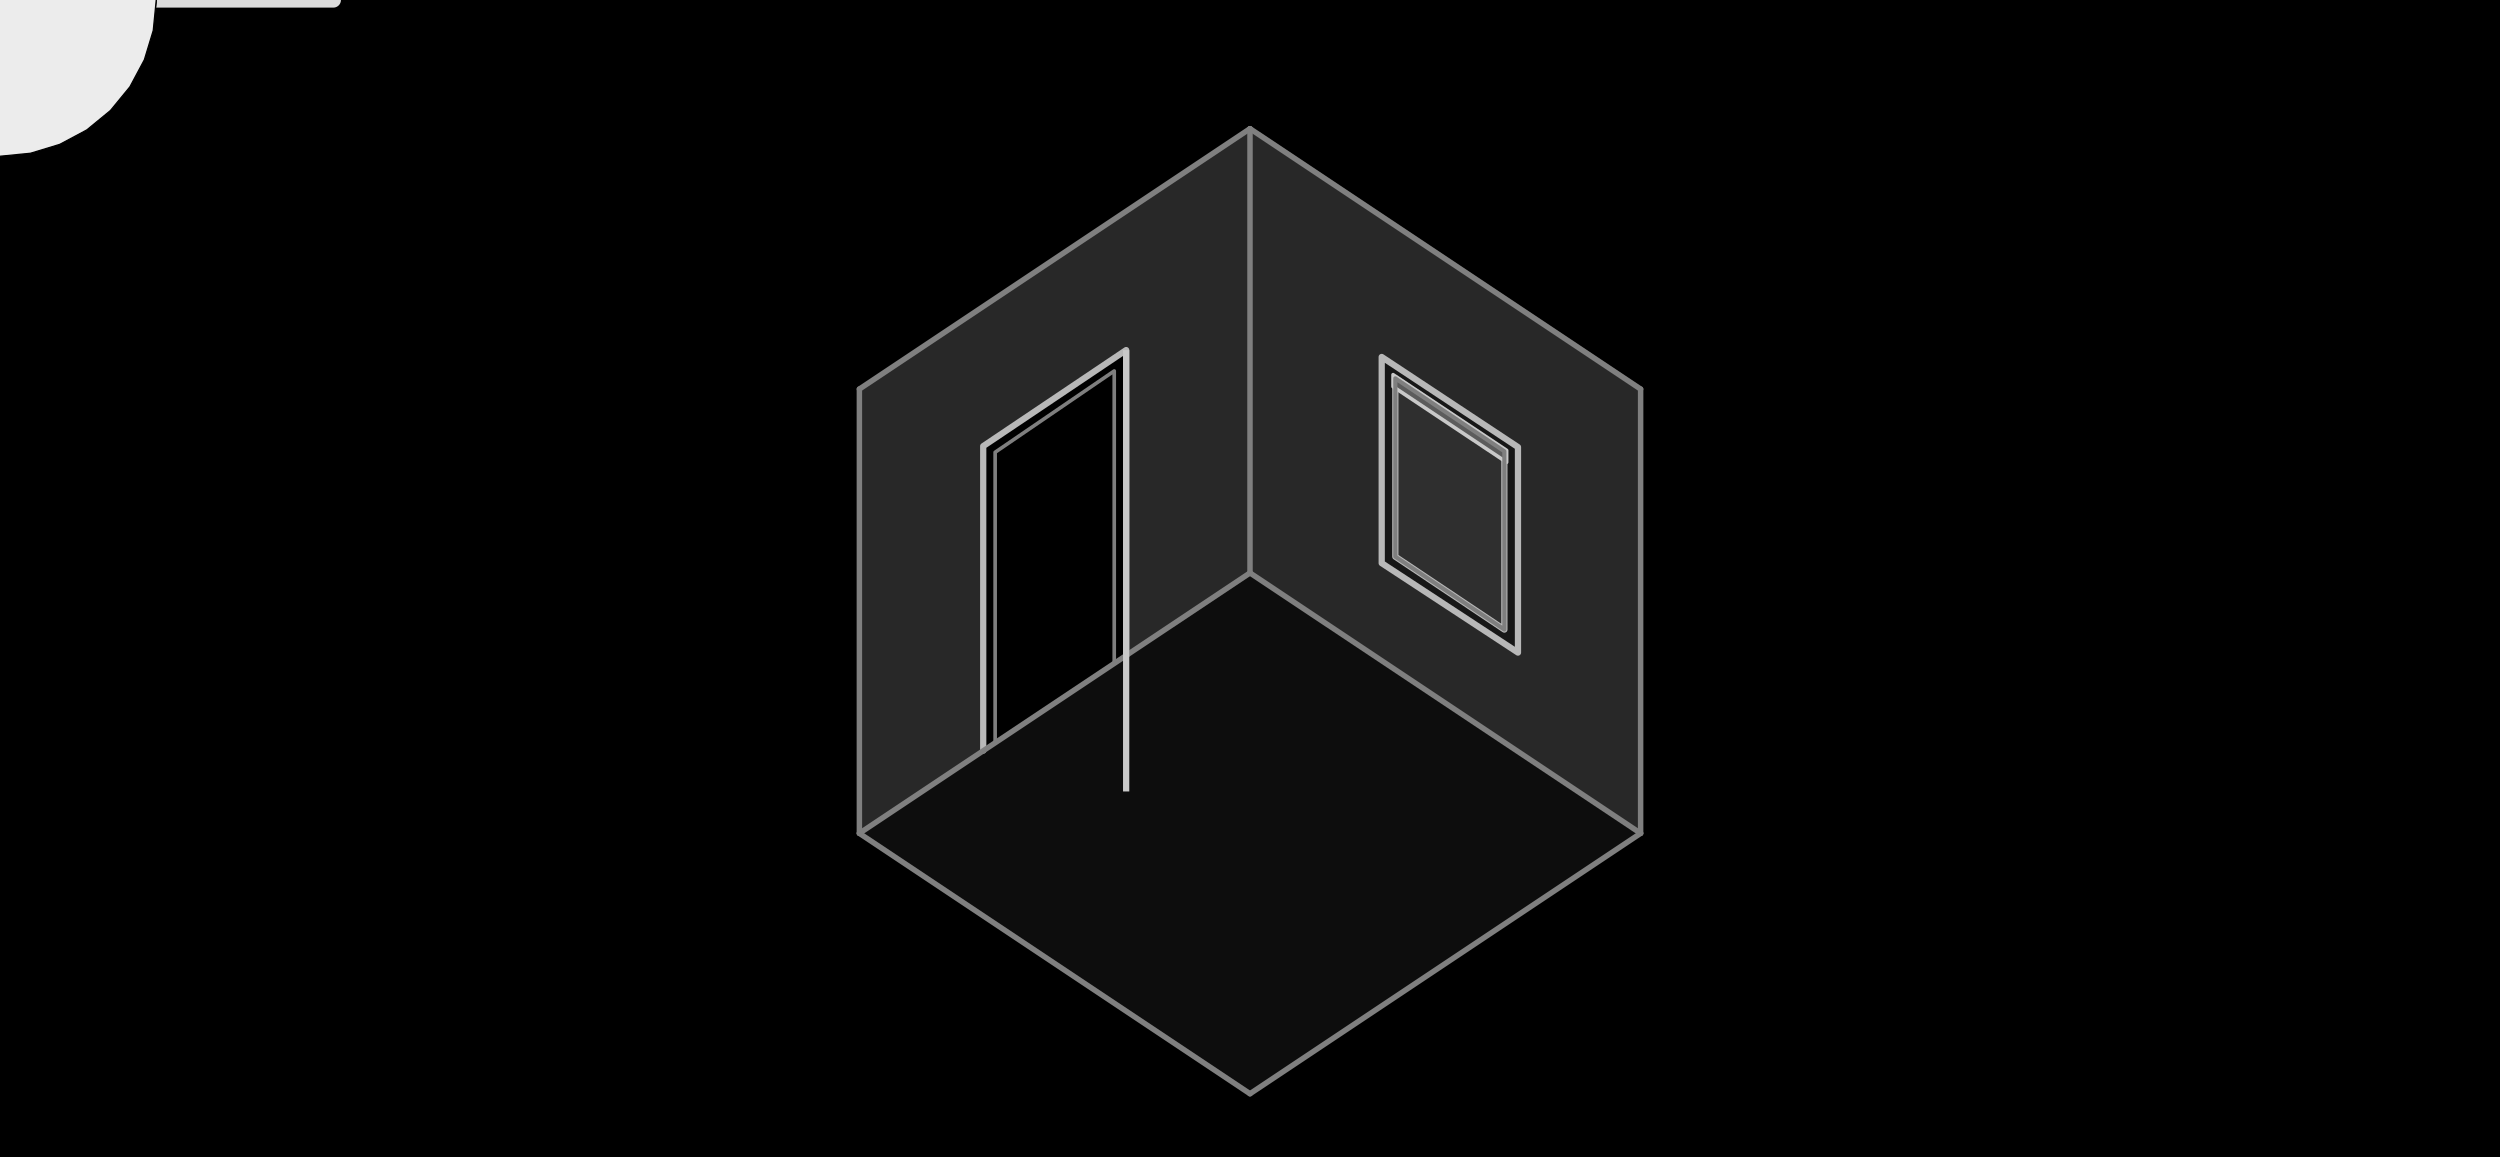
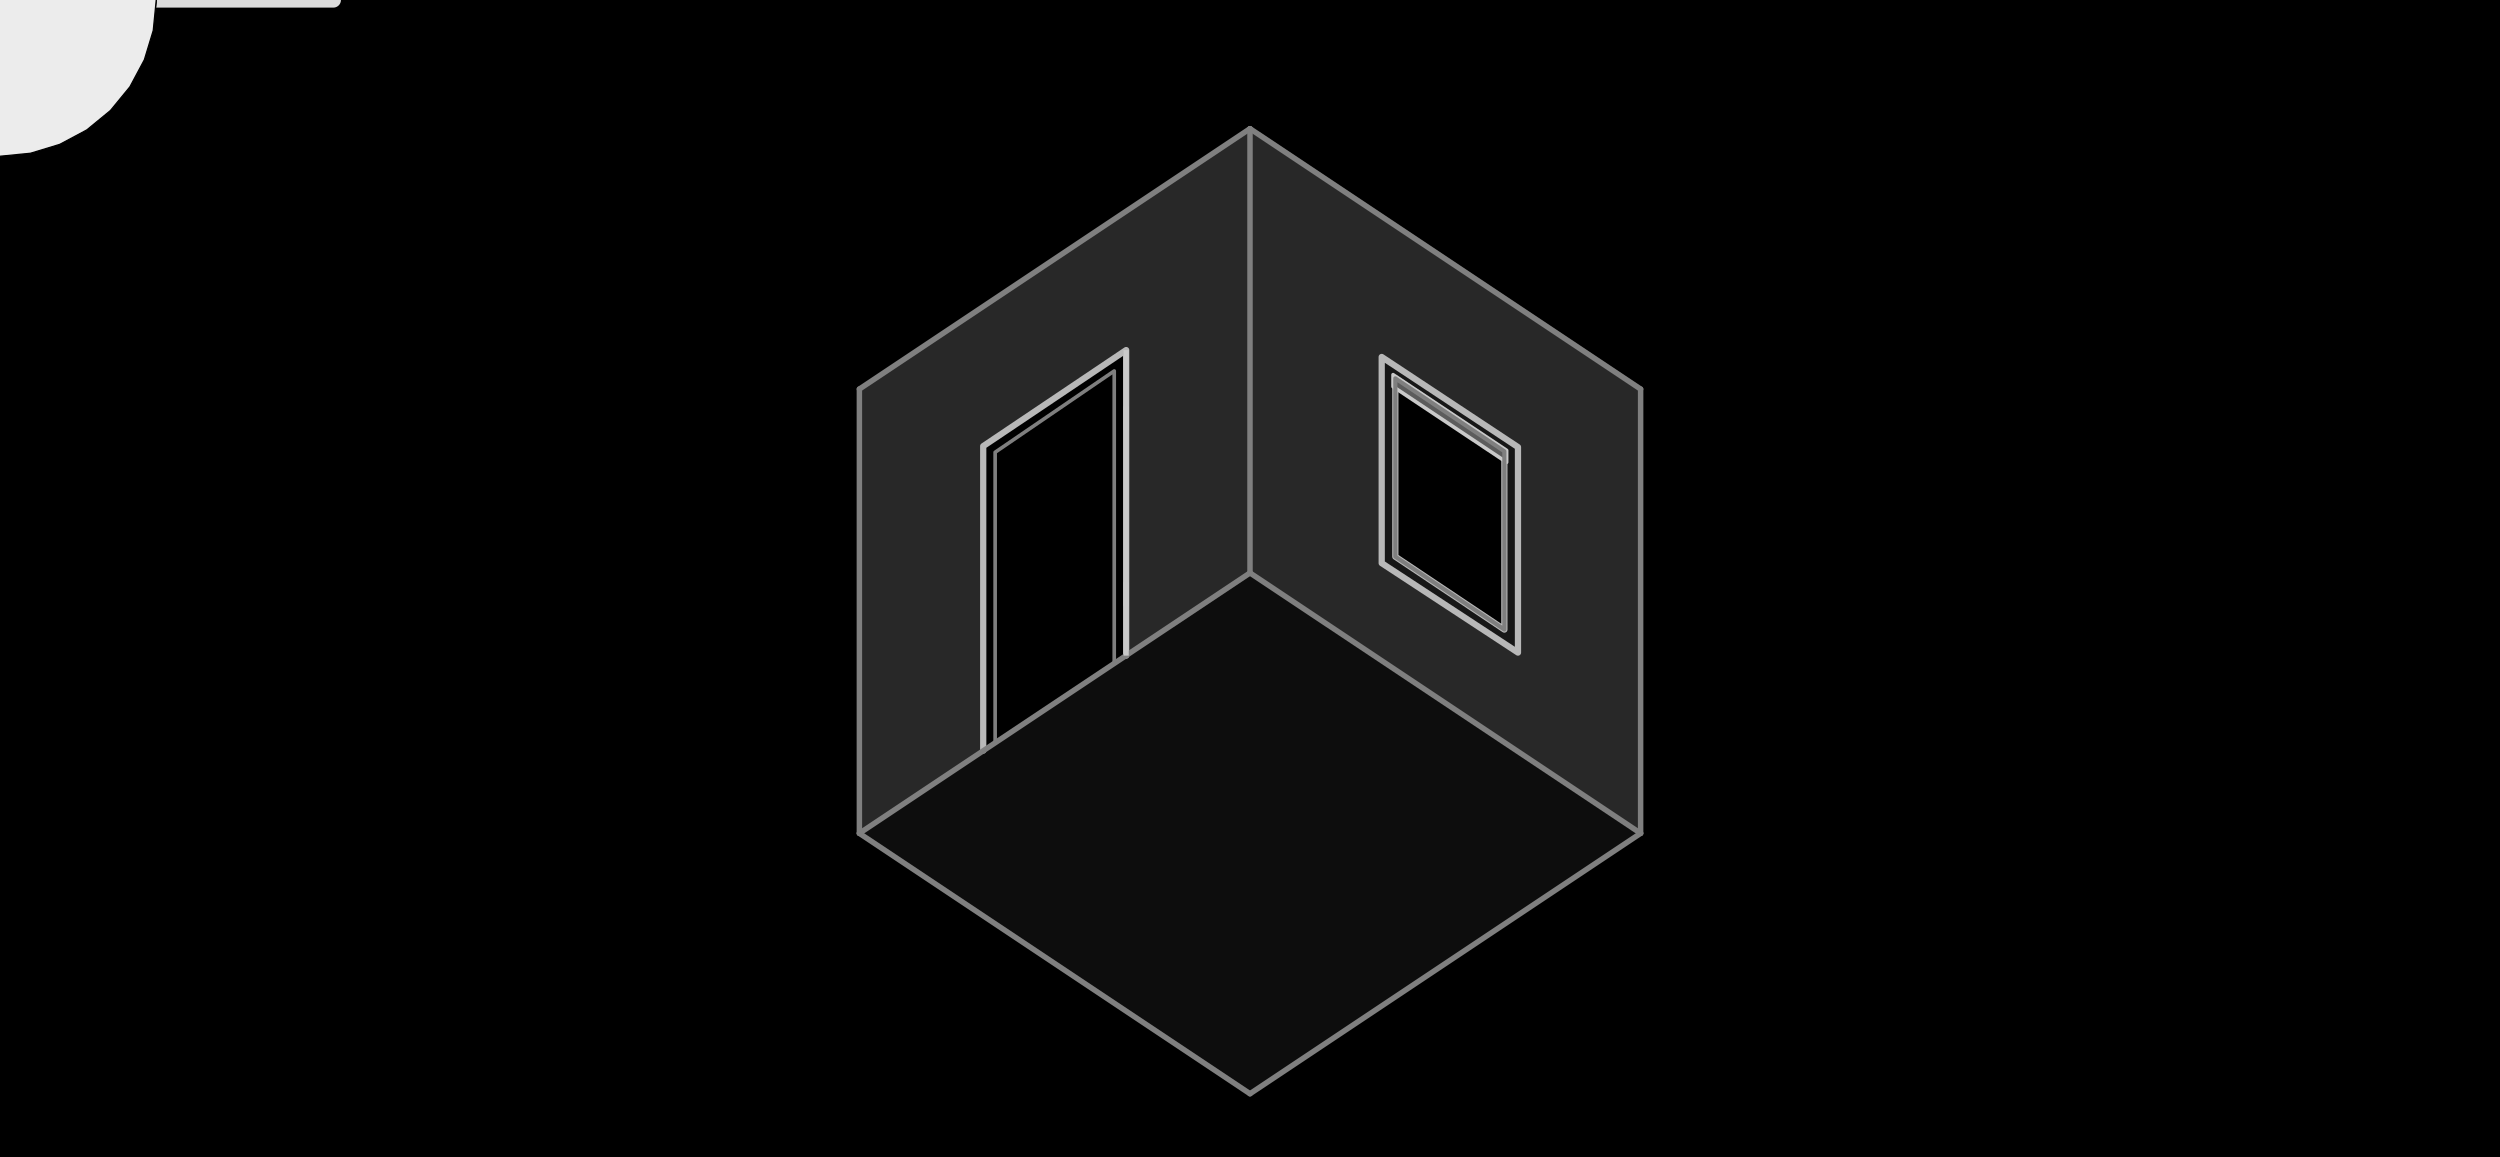
<svg xmlns="http://www.w3.org/2000/svg" width="480" height="222" viewBox="0 0 480 222">
  <path id="master_dj_filter_node_6" d="M -2 -2 L 482 -2 L 482 224 L -2 224 Z" fill="#000000" />
  <path id="outer-grout-0" d="M 0 10 L 15 0" fill="none" stroke="#000000" stroke-width="0.5" stroke-linecap="butt" />
  <path id="outer-grout-1" d="M 0 30 L 45 0" fill="none" stroke="#000000" stroke-width="0.5" stroke-linecap="butt" />
  <path id="outer-grout-2" d="M 0 50 L 75 0" fill="none" stroke="#000000" stroke-width="0.5" stroke-linecap="butt" />
  <path id="outer-grout-3" d="M 0 70 L 105 0" fill="none" stroke="#000000" stroke-width="0.5" stroke-linecap="butt" />
  <path id="outer-grout-4" d="M 0 90 L 135 0" fill="none" stroke="#000000" stroke-width="0.5" stroke-linecap="butt" />
  <path id="outer-grout-5" d="M 0 110 L 165 0" fill="none" stroke="#000000" stroke-width="0.5" stroke-linecap="butt" />
  <path id="outer-grout-6" d="M 0 130 L 195 0" fill="none" stroke="#000000" stroke-width="0.5" stroke-linecap="butt" />
  <path id="outer-grout-7" d="M 0 150 L 225 0" fill="none" stroke="#000000" stroke-width="0.5" stroke-linecap="butt" />
  <path id="outer-grout-8" d="M 0 170 L 255 0" fill="none" stroke="#000000" stroke-width="0.5" stroke-linecap="butt" />
  <path id="outer-grout-9" d="M 0 190 L 285 0" fill="none" stroke="#000000" stroke-width="0.5" stroke-linecap="butt" />
  <path id="outer-grout-10" d="M 0 210 L 315 0" fill="none" stroke="#000000" stroke-width="0.5" stroke-linecap="butt" />
  <path id="outer-grout-11" d="M 12 222 L 345 0" fill="none" stroke="#000000" stroke-width="0.5" stroke-linecap="butt" />
  <path id="outer-grout-12" d="M 42 222 L 375 0" fill="none" stroke="#000000" stroke-width="0.5" stroke-linecap="butt" />
  <path id="outer-grout-13" d="M 72 222 L 405 0" fill="none" stroke="#000000" stroke-width="0.5" stroke-linecap="butt" />
  <path id="outer-grout-14" d="M 102 222 L 435 0" fill="none" stroke="#000000" stroke-width="0.5" stroke-linecap="butt" />
  <path id="outer-grout-15" d="M 132 222 L 465 0" fill="none" stroke="#000000" stroke-width="0.5" stroke-linecap="butt" />
  <path id="outer-grout-16" d="M 162 222 L 480 10" fill="none" stroke="#000000" stroke-width="0.5" stroke-linecap="butt" />
  <path id="outer-grout-17" d="M 192 222 L 480 30" fill="none" stroke="#000000" stroke-width="0.5" stroke-linecap="butt" />
  <path id="outer-grout-18" d="M 222 222 L 480 50" fill="none" stroke="#000000" stroke-width="0.5" stroke-linecap="butt" />
  <path id="outer-grout-19" d="M 252 222 L 480 70" fill="none" stroke="#000000" stroke-width="0.5" stroke-linecap="butt" />
  <path id="outer-grout-20" d="M 282 222 L 480 90" fill="none" stroke="#000000" stroke-width="0.5" stroke-linecap="butt" />
  <path id="outer-grout-21" d="M 312 222 L 480 110" fill="none" stroke="#000000" stroke-width="0.5" stroke-linecap="butt" />
  <path id="outer-grout-22" d="M 342 222 L 480 130" fill="none" stroke="#000000" stroke-width="0.5" stroke-linecap="butt" />
  <path id="outer-grout-23" d="M 372 222 L 480 150" fill="none" stroke="#000000" stroke-width="0.5" stroke-linecap="butt" />
  <path id="outer-grout-24" d="M 402 222 L 480 170" fill="none" stroke="#000000" stroke-width="0.5" stroke-linecap="butt" />
  <path id="outer-grout-25" d="M 432 222 L 480 190" fill="none" stroke="#000000" stroke-width="0.5" stroke-linecap="butt" />
  <path id="outer-grout-26" d="M 462 222 L 480 210" fill="none" stroke="#000000" stroke-width="0.5" stroke-linecap="butt" />
  <path id="outer-grout-27" d="M 465 0 L 480 10" fill="none" stroke="#000000" stroke-width="0.5" stroke-linecap="butt" />
  <path id="outer-grout-28" d="M 435 0 L 480 30" fill="none" stroke="#000000" stroke-width="0.5" stroke-linecap="butt" />
  <path id="outer-grout-29" d="M 405 0 L 480 50" fill="none" stroke="#000000" stroke-width="0.5" stroke-linecap="butt" />
  <path id="outer-grout-30" d="M 375 0 L 480 70" fill="none" stroke="#000000" stroke-width="0.5" stroke-linecap="butt" />
  <path id="outer-grout-31" d="M 345 0 L 480 90" fill="none" stroke="#000000" stroke-width="0.5" stroke-linecap="butt" />
  <path id="outer-grout-32" d="M 315 0 L 480 110" fill="none" stroke="#000000" stroke-width="0.5" stroke-linecap="butt" />
  <path id="outer-grout-33" d="M 285 0 L 480 130" fill="none" stroke="#000000" stroke-width="0.5" stroke-linecap="butt" />
  <path id="outer-grout-34" d="M 255 0 L 480 150" fill="none" stroke="#000000" stroke-width="0.5" stroke-linecap="butt" />
  <path id="outer-grout-35" d="M 225 0 L 480 170" fill="none" stroke="#000000" stroke-width="0.5" stroke-linecap="butt" />
  <path id="outer-grout-36" d="M 195 0 L 480 190" fill="none" stroke="#000000" stroke-width="0.5" stroke-linecap="butt" />
  <path id="outer-grout-37" d="M 165 0 L 480 210" fill="none" stroke="#000000" stroke-width="0.5" stroke-linecap="butt" />
  <path id="outer-grout-38" d="M 135 0 L 468 222" fill="none" stroke="#000000" stroke-width="0.5" stroke-linecap="butt" />
  <path id="outer-grout-39" d="M 105 0 L 438 222" fill="none" stroke="#000000" stroke-width="0.5" stroke-linecap="butt" />
  <path id="outer-grout-40" d="M 75 0 L 408 222" fill="none" stroke="#000000" stroke-width="0.5" stroke-linecap="butt" />
  <path id="outer-grout-41" d="M 45 0 L 378 222" fill="none" stroke="#000000" stroke-width="0.5" stroke-linecap="butt" />
  <path id="outer-grout-42" d="M 15 0 L 348 222" fill="none" stroke="#000000" stroke-width="0.5" stroke-linecap="butt" />
  <path id="outer-grout-43" d="M 0 10 L 318 222" fill="none" stroke="#000000" stroke-width="0.5" stroke-linecap="butt" />
  <path id="outer-grout-44" d="M 0 30 L 288 222" fill="none" stroke="#000000" stroke-width="0.5" stroke-linecap="butt" />
  <path id="outer-grout-45" d="M 0 50 L 258 222" fill="none" stroke="#000000" stroke-width="0.5" stroke-linecap="butt" />
  <path id="outer-grout-46" d="M 0 70 L 228 222" fill="none" stroke="#000000" stroke-width="0.5" stroke-linecap="butt" />
  <path id="outer-grout-47" d="M 0 90 L 198 222" fill="none" stroke="#000000" stroke-width="0.5" stroke-linecap="butt" />
  <path id="outer-grout-48" d="M 0 110 L 168 222" fill="none" stroke="#000000" stroke-width="0.5" stroke-linecap="butt" />
  <path id="outer-grout-49" d="M 0 130 L 138 222" fill="none" stroke="#000000" stroke-width="0.5" stroke-linecap="butt" />
  <path id="outer-grout-50" d="M 0 150 L 108 222" fill="none" stroke="#000000" stroke-width="0.5" stroke-linecap="butt" />
  <path id="outer-grout-51" d="M 0 170 L 78 222" fill="none" stroke="#000000" stroke-width="0.5" stroke-linecap="butt" />
  <path id="outer-grout-52" d="M 0 190 L 48 222" fill="none" stroke="#000000" stroke-width="0.5" stroke-linecap="butt" />
  <path id="outer-grout-53" d="M 0 210 L 18 222" fill="none" stroke="#000000" stroke-width="0.5" stroke-linecap="butt" />
  <path id="wall-left-fill" d="M 165 74.706 L 240 24.706 L 216.221 67.216 L 188.779 85.657 Z M 240 24.706 L 240 110 L 216.221 125.882 L 216.221 67.216 Z M 240 110 L 165 160 L 188.779 144.118 L 216.221 125.882 Z M 165 160 L 165 74.706 L 188.779 85.657 L 188.779 144.118 Z" fill="#282828" />
  <path id="wall-right-fill" d="M 240 24.706 L 315 74.706 L 288.837 86.647 L 267.904 72.647 Z M 315 74.706 L 315 160 L 288.837 120.873 L 288.837 86.647 Z M 315 160 L 240 110 L 267.904 106.882 L 288.837 120.873 Z M 240 110 L 240 24.706 L 267.904 72.647 L 267.904 106.882 Z" fill="#282828" />
  <path id="floor-surface" d="M 165 160 L 240 110 L 315 160 L 240 210 Z" fill="#0D0D0D" stroke-linecap="round" stroke-linejoin="round" stroke="none" />
  <path id="door-frame" d="M 188.779 144.118 L 188.779 85.657 L 216.221 67.216 L 216.221 125.882" fill="none" stroke-linecap="round" stroke-linejoin="round" stroke="#B8B8B8" stroke-width="1.2" />
  <path id="door-inner-edge" d="M 191.067 142.598 L 191.067 86.833 L 213.933 71.225 L 213.933 127.402" fill="none" stroke-linecap="round" stroke-linejoin="round" stroke="#7F7F7F" stroke-width="0.7" />
-   <path id="window-pane" d="M 267.904 72.647 L 288.837 86.647 L 288.837 120.873 L 267.904 106.882 Z" fill="#2F2F2F" stroke-linecap="round" stroke-linejoin="round" />
  <path id="window-frame-outer" d="M 265.288 68.539 L 291.452 85.843 L 288.837 86.647 L 267.904 72.647 Z M 291.452 85.843 L 291.452 125.294 L 288.837 120.873 L 288.837 86.647 Z M 291.452 125.294 L 265.288 108.127 L 267.904 106.882 L 288.837 120.873 Z M 265.288 108.127 L 265.288 68.539 L 267.904 72.647 L 267.904 106.882 Z" fill="#171717" />
  <path id="window-frame-outer-outer" d="M 265.288 68.539 L 291.452 85.843 L 291.452 125.294 L 265.288 108.127 Z" fill="none" stroke-linecap="round" stroke-linejoin="round" stroke="#B8B8B8" stroke-width="1.2" />
  <path id="window-frame-outer-inner" d="M 267.904 72.647 L 288.837 86.647 L 288.837 120.873 L 267.904 106.882 Z" fill="none" stroke-linecap="round" stroke-linejoin="round" stroke="#B8B8B8" stroke-width="1.2" />
  <path id="master_dj_filter_node_3" d="M 30 0 L 29.424 5.853 L 27.716 11.48 L 24.944 16.667 L 21.213 21.213 L 16.667 24.944 L 11.48 27.716 L 5.853 29.424 L 0 30 L -5.853 29.424 L -11.48 27.716 L -16.667 24.944 L -21.213 21.213 L -24.944 16.667 L -27.716 11.48 L -29.424 5.853 L -30 0 L -29.424 -5.853 L -27.716 -11.48 L -24.944 -16.667 L -21.213 -21.213 L -16.667 -24.944 L -11.48 -27.716 L -5.853 -29.424 L -0 -30 L 5.853 -29.424 L 11.48 -27.716 L 16.667 -24.944 L 21.213 -21.213 L 24.944 -16.667 L 27.716 -11.48 L 29.424 -5.853 Z" fill="#2F2F2F" stroke-linecap="round" stroke-linejoin="round" stroke="#000000" stroke-width="0.25" />
  <path id="master_dj_filter_node_4" d="M 0 0 L 64 0" fill="none" stroke-linecap="round" stroke-linejoin="round" stroke="#DCDCDC" stroke-width="2.922" />
  <path id="window-blind-headrail" d="M 267.471 71.941 L 289.269 86.471 L 289.269 88.755 L 267.471 74.235 Z" fill="#5C5C5C" stroke-linecap="round" stroke-linejoin="round" stroke="#C9C9C9" stroke-width="0.7" />
  <path id="window-inner-outline" d="M 267.904 72.647 L 288.837 86.647 L 288.837 120.873 L 267.904 106.882 Z" fill="none" stroke-linecap="round" stroke-linejoin="round" stroke="#7F7F7F" stroke-width="0.8" />
  <path id="wall-top-left" d="M 165 74.706 L 240 24.706" fill="none" stroke-linecap="round" stroke-linejoin="round" stroke="#7F7F7F" stroke-width="1.05" />
  <path id="wall-top-right" d="M 240 24.706 L 315 74.706" fill="none" stroke-linecap="round" stroke-linejoin="round" stroke="#7F7F7F" stroke-width="1.05" />
  <path id="wall-left-edge" d="M 165 74.706 L 165 160" fill="none" stroke-linecap="round" stroke-linejoin="round" stroke="#7F7F7F" stroke-width="1.05" />
  <path id="wall-back-corner" d="M 240 24.706 L 240 110" fill="none" stroke-linecap="round" stroke-linejoin="round" stroke="#7F7F7F" stroke-width="1.05" />
  <path id="wall-right-edge" d="M 315 74.706 L 315 160" fill="none" stroke-linecap="round" stroke-linejoin="round" stroke="#7F7F7F" stroke-width="1.05" />
  <path id="floor-back-left" d="M 165 160 L 240 110" fill="none" stroke-linecap="round" stroke-linejoin="round" stroke="#7F7F7F" stroke-width="1.05" />
  <path id="floor-back-right" d="M 240 110 L 315 160" fill="none" stroke-linecap="round" stroke-linejoin="round" stroke="#7F7F7F" stroke-width="1.05" />
  <path id="floor-front-left" d="M 165 160 L 240 210" fill="none" stroke-linecap="round" stroke-linejoin="round" stroke="#7F7F7F" stroke-width="1.05" />
  <path id="floor-front-right" d="M 240 210 L 315 160" fill="none" stroke-linecap="round" stroke-linejoin="round" stroke="#7F7F7F" stroke-width="1.05" />
  <path id="master_dj_filter_node_0" d="M 30 0 L 29.424 5.853 L 27.716 11.48 L 24.944 16.667 L 21.213 21.213 L 16.667 24.944 L 11.48 27.716 L 5.853 29.424 L 0 30 L -5.853 29.424 L -11.48 27.716 L -16.667 24.944 L -21.213 21.213 L -24.944 16.667 L -27.716 11.48 L -29.424 5.853 L -30 0 L -29.424 -5.853 L -27.716 -11.48 L -24.944 -16.667 L -21.213 -21.213 L -16.667 -24.944 L -11.48 -27.716 L -5.853 -29.424 L -0 -30 L 5.853 -29.424 L 11.48 -27.716 L 16.667 -24.944 L 21.213 -21.213 L 24.944 -16.667 L 27.716 -11.48 L 29.424 -5.853 Z" fill="#2F2F2F" stroke-linecap="round" stroke-linejoin="round" stroke="#000000" stroke-width="0.25" />
  <path id="master_dj_filter_node_1" d="M 30 0 L 29.424 5.853 L 27.716 11.48 L 24.944 16.667 L 21.213 21.213 L 16.667 24.944 L 11.48 27.716 L 5.853 29.424 L 0 30 L -5.853 29.424 L -11.48 27.716 L -16.667 24.944 L -21.213 21.213 L -24.944 16.667 L -27.716 11.48 L -29.424 5.853 L -30 0 L -29.424 -5.853 L -27.716 -11.48 L -24.944 -16.667 L -21.213 -21.213 L -16.667 -24.944 L -11.48 -27.716 L -5.853 -29.424 L -0 -30 L 5.853 -29.424 L 11.48 -27.716 L 16.667 -24.944 L 21.213 -21.213 L 24.944 -16.667 L 27.716 -11.48 L 29.424 -5.853 Z" fill="#5E5E5E" stroke-linecap="round" stroke-linejoin="round" stroke="#000000" stroke-width="0.1" />
  <path id="master_dj_filter_node_2" d="M 30 0 L 29.424 5.853 L 27.716 11.48 L 24.944 16.667 L 21.213 21.213 L 16.667 24.944 L 11.48 27.716 L 5.853 29.424 L 0 30 L -5.853 29.424 L -11.48 27.716 L -16.667 24.944 L -21.213 21.213 L -24.944 16.667 L -27.716 11.48 L -29.424 5.853 L -30 0 L -29.424 -5.853 L -27.716 -11.48 L -24.944 -16.667 L -21.213 -21.213 L -16.667 -24.944 L -11.48 -27.716 L -5.853 -29.424 L -0 -30 L 5.853 -29.424 L 11.48 -27.716 L 16.667 -24.944 L 21.213 -21.213 L 24.944 -16.667 L 27.716 -11.48 L 29.424 -5.853 Z" fill="#ECECEC" stroke-linecap="round" stroke-linejoin="round" stroke="#000000" stroke-width="0.25" />
  <path id="hinge-top" d="M 216.221 78.196 L 216.221 82.412" fill="none" stroke-linecap="round" stroke-linejoin="round" stroke="#C9C9C9" stroke-width="1" />
  <path id="hinge-bottom" d="M 216.221 111.961 L 216.221 116.177" fill="none" stroke-linecap="round" stroke-linejoin="round" stroke="#C9C9C9" stroke-width="1" />
-   <path id="master_dj_filter_node_5" d="M 216.221 67.216 L 216.221 151.961" fill="none" stroke="#C9C9C9" stroke-width="1.2" stroke-linecap="butt" />
+   <path id="master_dj_filter_node_5" d="M 215.721 67.216 L 216.721 67.216 L 216.721 125.882 L 215.721 125.882 Z" fill="#C9C9C9" />
  <path id="master_dj_filter_palette_0" d="M 600 300 L 601 300 L 601 301 Z" fill="#000000" stroke="#000000" stroke-width="0.5" />
  <path id="master_dj_filter_palette_1" d="M 600 300 L 601 300 L 601 301 Z" fill="#101010" stroke="#DCDCDC" stroke-width="0.5" />
  <path id="master_dj_filter_palette_2" d="M 600 300 L 601 300 L 601 301 Z" fill="#1f1f1f" stroke="#1f1f1f" stroke-width="0.5" />
  <path id="master_dj_filter_palette_3" d="M 600 300 L 601 300 L 601 301 Z" fill="#2f2f2f" stroke="#C9C9C9" stroke-width="0.5" />
  <path id="master_dj_filter_palette_4" d="M 600 300 L 601 300 L 601 301 Z" fill="#3f3f3f" stroke="#3f3f3f" stroke-width="0.5" />
  <path id="master_dj_filter_palette_5" d="M 600 300 L 601 300 L 601 301 Z" fill="#4f4f4f" stroke="#4f4f4f" stroke-width="0.5" />
  <path id="master_dj_filter_palette_6" d="M 600 300 L 601 300 L 601 301 Z" fill="#5e5e5e" stroke="#5e5e5e" stroke-width="0.5" />
  <path id="master_dj_filter_palette_7" d="M 600 300 L 601 300 L 601 301 Z" fill="#6e6e6e" stroke="#6e6e6e" stroke-width="0.5" />
  <path id="master_dj_filter_palette_8" d="M 600 300 L 601 300 L 601 301 Z" fill="#7e7e7e" stroke="#7e7e7e" stroke-width="0.5" />
  <path id="master_dj_filter_palette_9" d="M 600 300 L 601 300 L 601 301 Z" fill="#8e8e8e" stroke="#8e8e8e" stroke-width="0.5" />
  <path id="master_dj_filter_palette_10" d="M 600 300 L 601 300 L 601 301 Z" fill="#9d9d9d" stroke="#9d9d9d" stroke-width="0.5" />
  <path id="master_dj_filter_palette_11" d="M 600 300 L 601 300 L 601 301 Z" fill="#adadad" stroke="#adadad" stroke-width="0.5" />
  <path id="master_dj_filter_palette_12" d="M 600 300 L 601 300 L 601 301 Z" fill="#bdbdbd" stroke="#bdbdbd" stroke-width="0.5" />
  <path id="master_dj_filter_palette_13" d="M 600 300 L 601 300 L 601 301 Z" fill="#cdcdcd" stroke="#cdcdcd" stroke-width="0.5" />
  <path id="master_dj_filter_palette_14" d="M 600 300 L 601 300 L 601 301 Z" fill="#dcdcdc" stroke="#dcdcdc" stroke-width="0.5" />
  <path id="master_dj_filter_palette_15" d="M 600 300 L 601 300 L 601 301 Z" fill="#ececec" stroke="#ececec" stroke-width="0.5" />
</svg>
